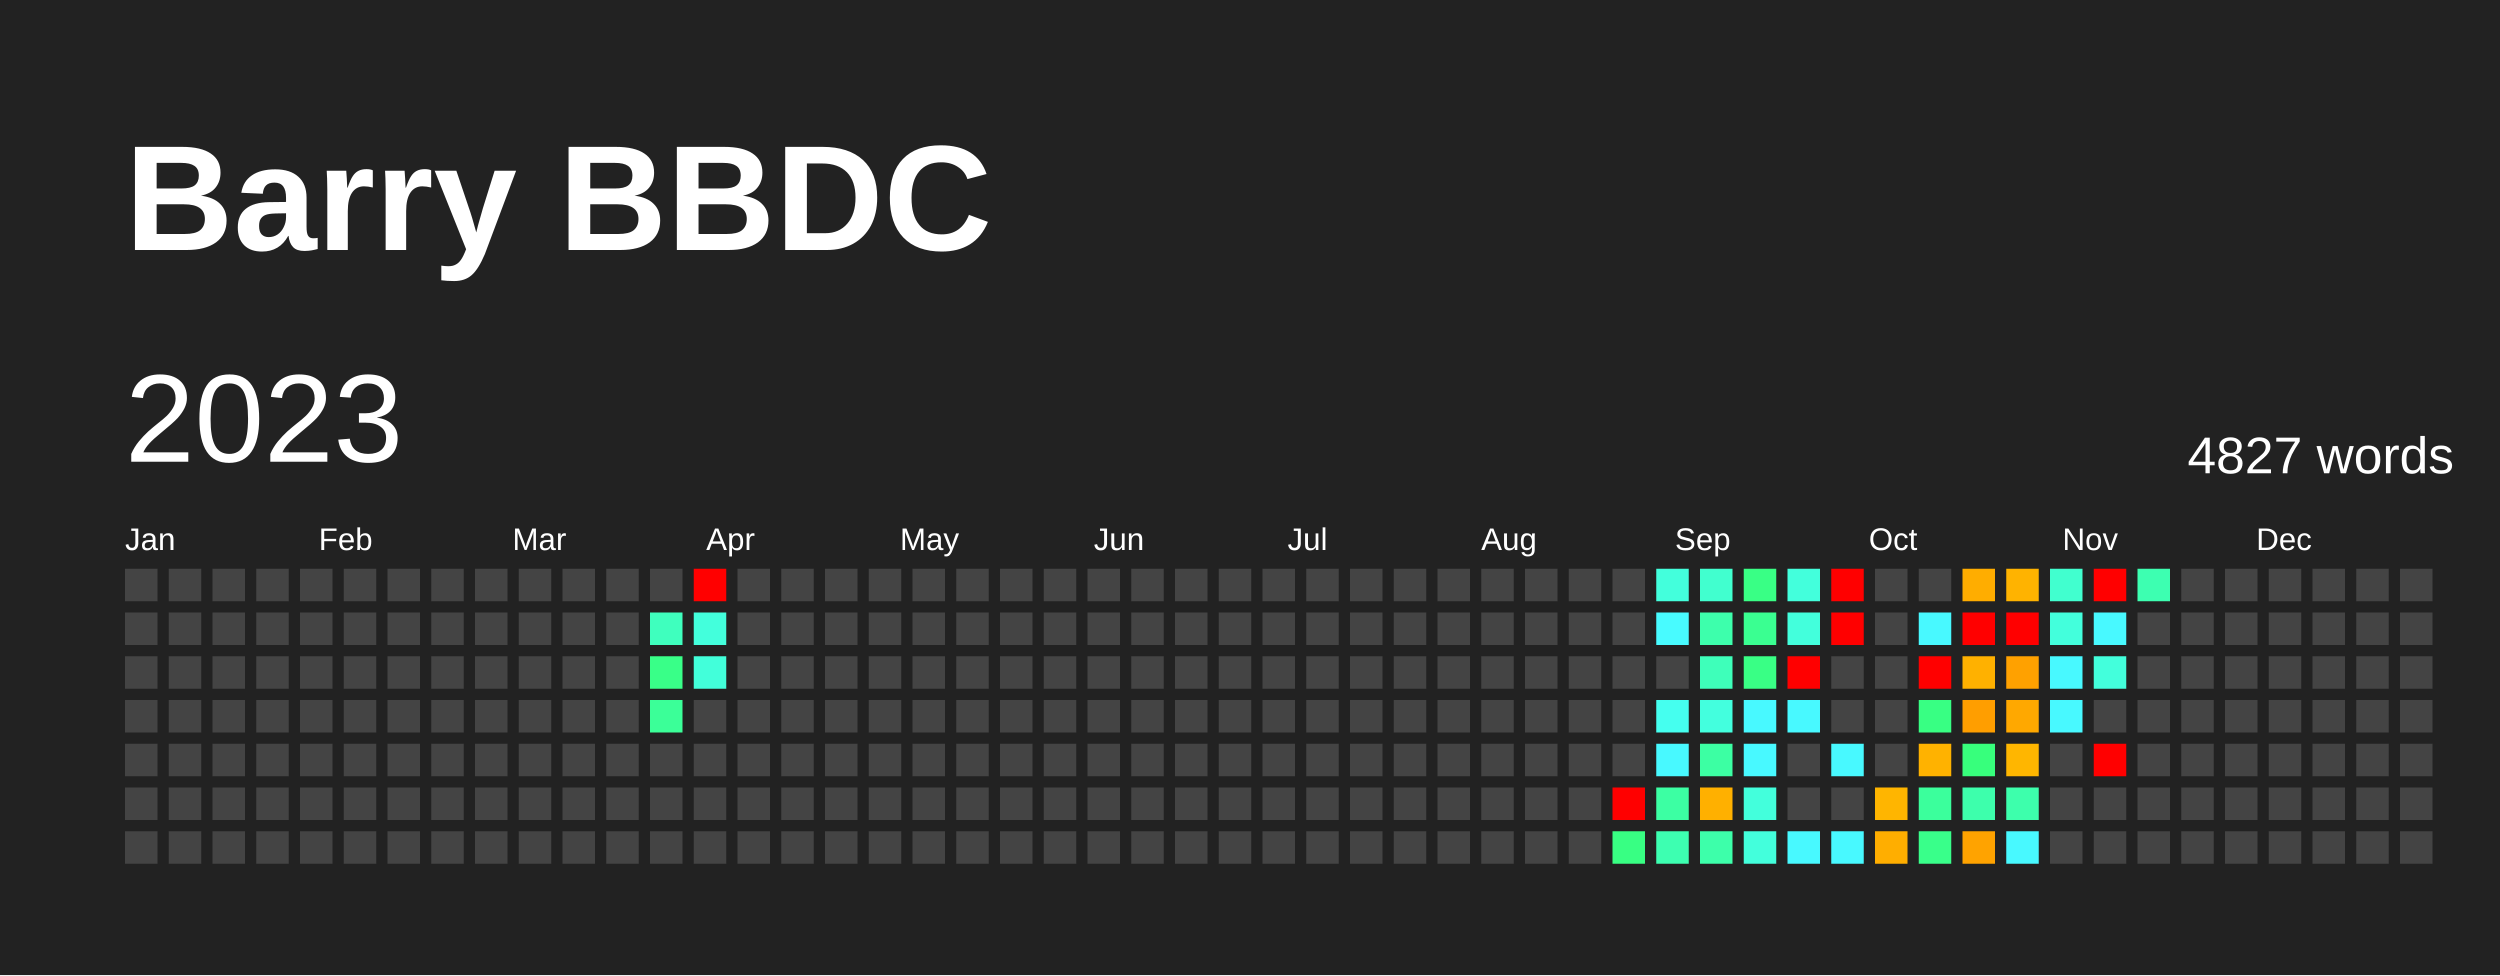
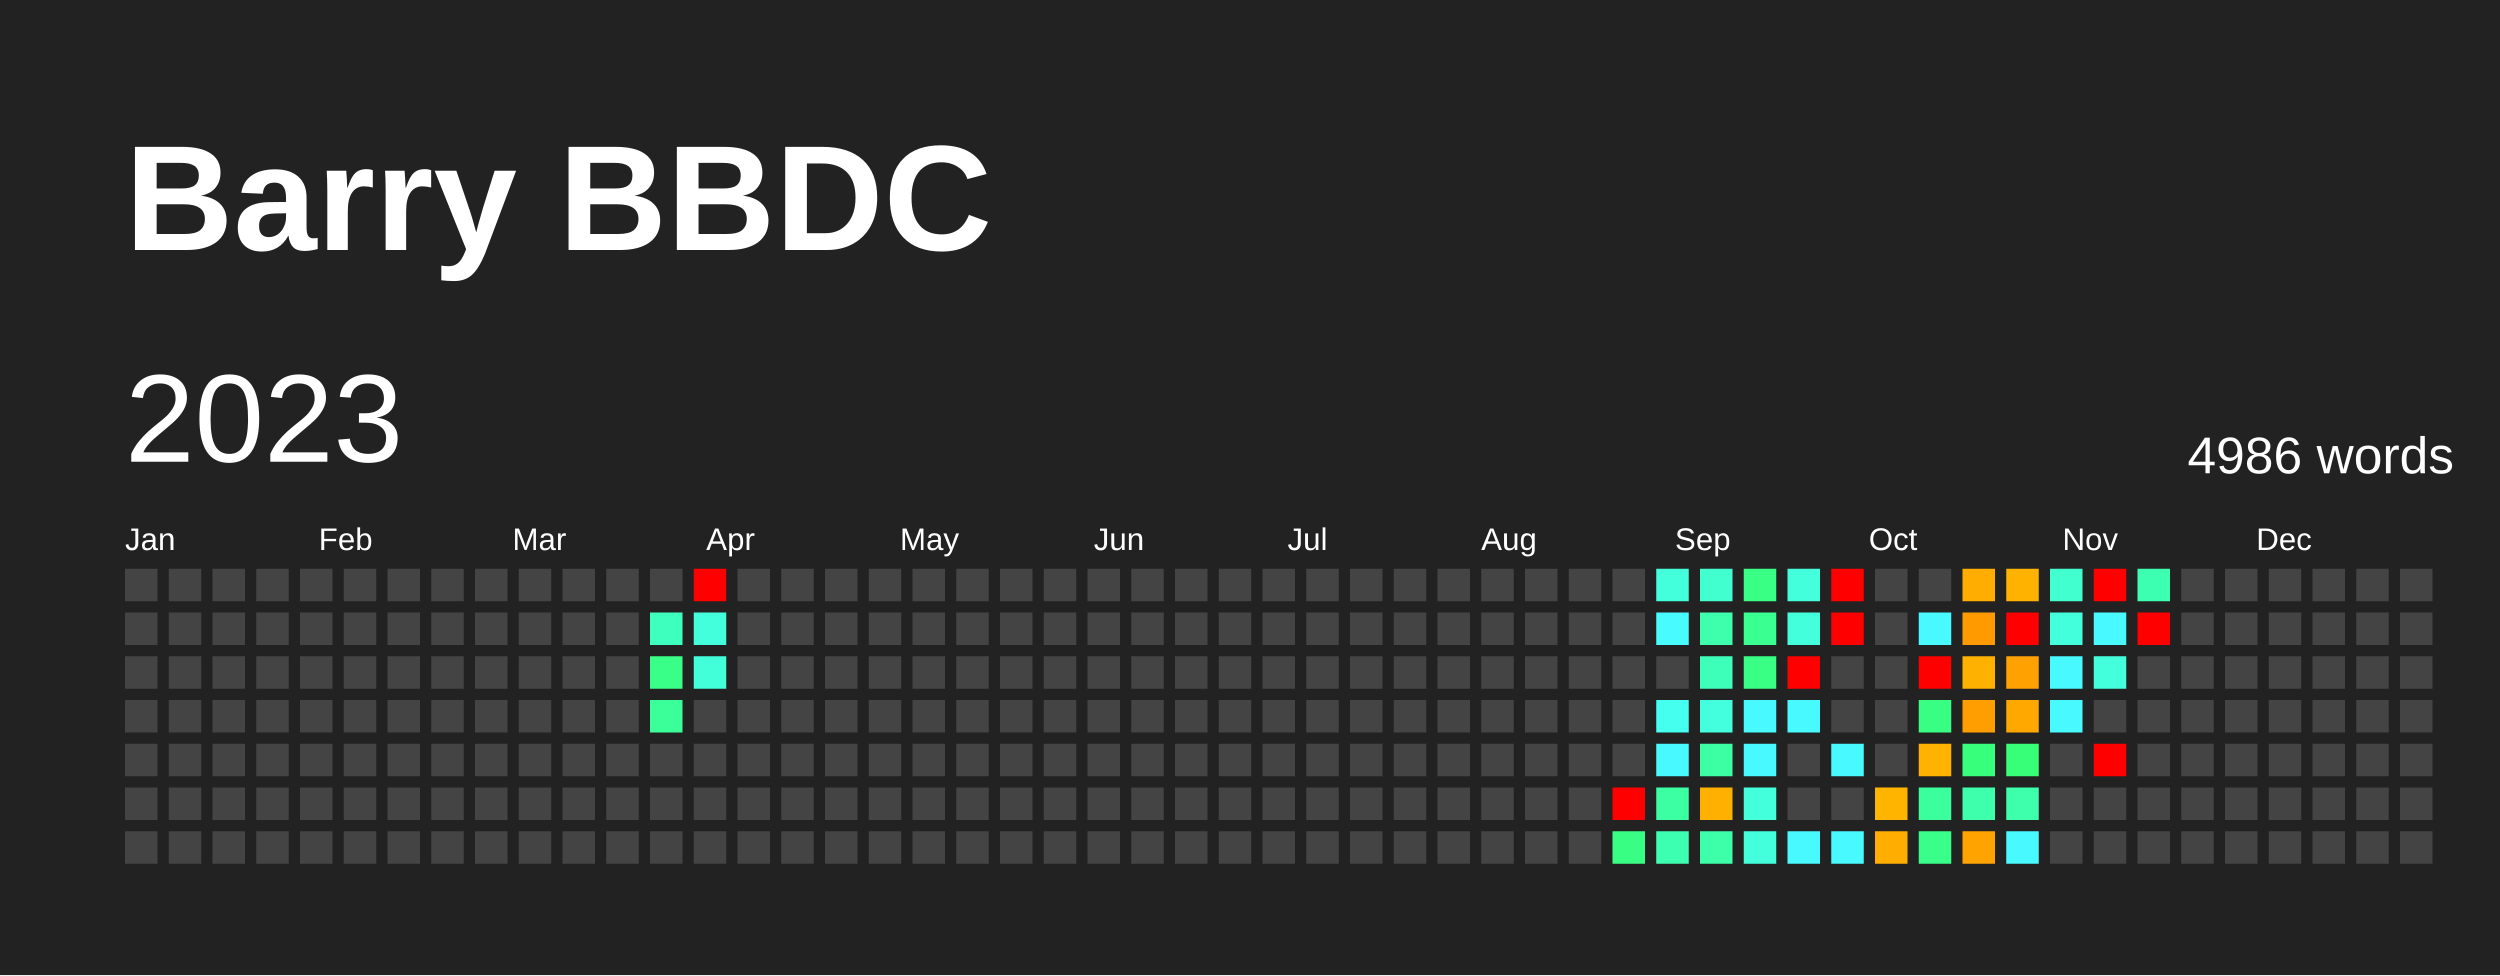
<svg xmlns="http://www.w3.org/2000/svg" baseProfile="full" height="78mm" version="1.1" viewBox="0,0,200,78" width="200mm">
  <defs />
  <rect fill="#222222" height="78" width="200" x="0" y="0" />
  <text fill="#FFFFFF" style="font-size:12px; font-family:Arial; font-weight:bold;" x="10" y="20">Barry BBDC</text>
  <text dominant-baseline="hanging" fill="#FFFFFF" style="font-size:10.0px; font-family:Arial;" x="10" y="30">2023</text>
-   <text dominant-baseline="hanging" fill="#FFFFFF" style="font-size:4.125px; font-family:Arial;" x="175" y="35">4827 words</text>
+   <text dominant-baseline="hanging" fill="#FFFFFF" style="font-size:4.125px; font-family:Arial;" x="175" y="35">4986 words</text>
  <text fill="#FFFFFF" style="font-size:2.5px; font-family:Arial" x="10.0" y="44">Jan</text>
  <text fill="#FFFFFF" style="font-size:2.5px; font-family:Arial" x="25.5" y="44">Feb</text>
  <text fill="#FFFFFF" style="font-size:2.5px; font-family:Arial" x="41.0" y="44">Mar</text>
  <text fill="#FFFFFF" style="font-size:2.5px; font-family:Arial" x="56.5" y="44">Apr</text>
  <text fill="#FFFFFF" style="font-size:2.5px; font-family:Arial" x="72.0" y="44">May</text>
  <text fill="#FFFFFF" style="font-size:2.5px; font-family:Arial" x="87.5" y="44">Jun</text>
  <text fill="#FFFFFF" style="font-size:2.5px; font-family:Arial" x="103.0" y="44">Jul</text>
  <text fill="#FFFFFF" style="font-size:2.5px; font-family:Arial" x="118.5" y="44">Aug</text>
  <text fill="#FFFFFF" style="font-size:2.5px; font-family:Arial" x="134.0" y="44">Sep</text>
  <text fill="#FFFFFF" style="font-size:2.5px; font-family:Arial" x="149.5" y="44">Oct</text>
  <text fill="#FFFFFF" style="font-size:2.5px; font-family:Arial" x="165.0" y="44">Nov</text>
  <text fill="#FFFFFF" style="font-size:2.5px; font-family:Arial" x="180.5" y="44">Dec</text>
  <rect fill="#444444" height="2.6" width="2.6" x="10.0" y="45.5" />
  <rect fill="#444444" height="2.6" width="2.6" x="10.0" y="49.0" />
  <rect fill="#444444" height="2.6" width="2.6" x="10.0" y="52.5" />
  <rect fill="#444444" height="2.6" width="2.6" x="10.0" y="56.0" />
  <rect fill="#444444" height="2.6" width="2.6" x="10.0" y="59.5" />
  <rect fill="#444444" height="2.6" width="2.6" x="10.0" y="63.0" />
  <rect fill="#444444" height="2.6" width="2.6" x="10.0" y="66.5" />
  <rect fill="#444444" height="2.6" width="2.6" x="13.5" y="45.5" />
  <rect fill="#444444" height="2.6" width="2.6" x="13.5" y="49.0" />
  <rect fill="#444444" height="2.6" width="2.6" x="13.5" y="52.5" />
  <rect fill="#444444" height="2.6" width="2.6" x="13.5" y="56.0" />
  <rect fill="#444444" height="2.6" width="2.6" x="13.5" y="59.5" />
  <rect fill="#444444" height="2.6" width="2.6" x="13.5" y="63.0" />
  <rect fill="#444444" height="2.6" width="2.6" x="13.5" y="66.5" />
  <rect fill="#444444" height="2.6" width="2.6" x="17.0" y="45.5" />
  <rect fill="#444444" height="2.6" width="2.6" x="17.0" y="49.0" />
  <rect fill="#444444" height="2.6" width="2.6" x="17.0" y="52.5" />
  <rect fill="#444444" height="2.6" width="2.6" x="17.0" y="56.0" />
  <rect fill="#444444" height="2.6" width="2.6" x="17.0" y="59.5" />
  <rect fill="#444444" height="2.6" width="2.6" x="17.0" y="63.0" />
  <rect fill="#444444" height="2.6" width="2.6" x="17.0" y="66.5" />
  <rect fill="#444444" height="2.6" width="2.6" x="20.5" y="45.5" />
  <rect fill="#444444" height="2.6" width="2.6" x="20.5" y="49.0" />
  <rect fill="#444444" height="2.6" width="2.6" x="20.5" y="52.5" />
  <rect fill="#444444" height="2.6" width="2.6" x="20.5" y="56.0" />
  <rect fill="#444444" height="2.6" width="2.6" x="20.5" y="59.5" />
  <rect fill="#444444" height="2.6" width="2.6" x="20.5" y="63.0" />
  <rect fill="#444444" height="2.6" width="2.6" x="20.5" y="66.5" />
  <rect fill="#444444" height="2.6" width="2.6" x="24.0" y="45.5" />
  <rect fill="#444444" height="2.6" width="2.6" x="24.0" y="49.0" />
  <rect fill="#444444" height="2.6" width="2.6" x="24.0" y="52.5" />
  <rect fill="#444444" height="2.6" width="2.6" x="24.0" y="56.0" />
  <rect fill="#444444" height="2.6" width="2.6" x="24.0" y="59.5" />
  <rect fill="#444444" height="2.6" width="2.6" x="24.0" y="63.0" />
  <rect fill="#444444" height="2.6" width="2.6" x="24.0" y="66.5" />
  <rect fill="#444444" height="2.6" width="2.6" x="27.5" y="45.5" />
  <rect fill="#444444" height="2.6" width="2.6" x="27.5" y="49.0" />
  <rect fill="#444444" height="2.6" width="2.6" x="27.5" y="52.5" />
  <rect fill="#444444" height="2.6" width="2.6" x="27.5" y="56.0" />
  <rect fill="#444444" height="2.6" width="2.6" x="27.5" y="59.5" />
  <rect fill="#444444" height="2.6" width="2.6" x="27.5" y="63.0" />
  <rect fill="#444444" height="2.6" width="2.6" x="27.5" y="66.5" />
  <rect fill="#444444" height="2.6" width="2.6" x="31.0" y="45.5" />
  <rect fill="#444444" height="2.6" width="2.6" x="31.0" y="49.0" />
  <rect fill="#444444" height="2.6" width="2.6" x="31.0" y="52.5" />
  <rect fill="#444444" height="2.6" width="2.6" x="31.0" y="56.0" />
  <rect fill="#444444" height="2.6" width="2.6" x="31.0" y="59.5" />
  <rect fill="#444444" height="2.6" width="2.6" x="31.0" y="63.0" />
  <rect fill="#444444" height="2.6" width="2.6" x="31.0" y="66.5" />
  <rect fill="#444444" height="2.6" width="2.6" x="34.5" y="45.5" />
  <rect fill="#444444" height="2.6" width="2.6" x="34.5" y="49.0" />
  <rect fill="#444444" height="2.6" width="2.6" x="34.5" y="52.5" />
  <rect fill="#444444" height="2.6" width="2.6" x="34.5" y="56.0" />
  <rect fill="#444444" height="2.6" width="2.6" x="34.5" y="59.5" />
  <rect fill="#444444" height="2.6" width="2.6" x="34.5" y="63.0" />
  <rect fill="#444444" height="2.6" width="2.6" x="34.5" y="66.5" />
  <rect fill="#444444" height="2.6" width="2.6" x="38.0" y="45.5" />
  <rect fill="#444444" height="2.6" width="2.6" x="38.0" y="49.0" />
  <rect fill="#444444" height="2.6" width="2.6" x="38.0" y="52.5" />
  <rect fill="#444444" height="2.6" width="2.6" x="38.0" y="56.0" />
  <rect fill="#444444" height="2.6" width="2.6" x="38.0" y="59.5" />
  <rect fill="#444444" height="2.6" width="2.6" x="38.0" y="63.0" />
  <rect fill="#444444" height="2.6" width="2.6" x="38.0" y="66.5" />
  <rect fill="#444444" height="2.6" width="2.6" x="41.5" y="45.5" />
  <rect fill="#444444" height="2.6" width="2.6" x="41.5" y="49.0" />
  <rect fill="#444444" height="2.6" width="2.6" x="41.5" y="52.5" />
  <rect fill="#444444" height="2.6" width="2.6" x="41.5" y="56.0" />
  <rect fill="#444444" height="2.6" width="2.6" x="41.5" y="59.5" />
  <rect fill="#444444" height="2.6" width="2.6" x="41.5" y="63.0" />
  <rect fill="#444444" height="2.6" width="2.6" x="41.5" y="66.5" />
  <rect fill="#444444" height="2.6" width="2.6" x="45.0" y="45.5" />
  <rect fill="#444444" height="2.6" width="2.6" x="45.0" y="49.0" />
  <rect fill="#444444" height="2.6" width="2.6" x="45.0" y="52.5" />
  <rect fill="#444444" height="2.6" width="2.6" x="45.0" y="56.0" />
  <rect fill="#444444" height="2.6" width="2.6" x="45.0" y="59.5" />
  <rect fill="#444444" height="2.6" width="2.6" x="45.0" y="63.0" />
  <rect fill="#444444" height="2.6" width="2.6" x="45.0" y="66.5" />
  <rect fill="#444444" height="2.6" width="2.6" x="48.5" y="45.5" />
  <rect fill="#444444" height="2.6" width="2.6" x="48.5" y="49.0" />
  <rect fill="#444444" height="2.6" width="2.6" x="48.5" y="52.5" />
  <rect fill="#444444" height="2.6" width="2.6" x="48.5" y="56.0" />
  <rect fill="#444444" height="2.6" width="2.6" x="48.5" y="59.5" />
  <rect fill="#444444" height="2.6" width="2.6" x="48.5" y="63.0" />
  <rect fill="#444444" height="2.6" width="2.6" x="48.5" y="66.5" />
  <rect fill="#444444" height="2.6" width="2.6" x="52.0" y="45.5" />
  <rect fill="#3fffbe" height="2.6" width="2.6" x="52.0" y="49.0" />
  <rect fill="#39ff88" height="2.6" width="2.6" x="52.0" y="52.5" />
  <rect fill="#3bff98" height="2.6" width="2.6" x="52.0" y="56.0" />
  <rect fill="#444444" height="2.6" width="2.6" x="52.0" y="59.5" />
  <rect fill="#444444" height="2.6" width="2.6" x="52.0" y="63.0" />
  <rect fill="#444444" height="2.6" width="2.6" x="52.0" y="66.5" />
  <rect fill="red" height="2.6" width="2.6" x="55.5" y="45.5" />
  <rect fill="#43ffdc" height="2.6" width="2.6" x="55.5" y="49.0" />
  <rect fill="#42ffda" height="2.6" width="2.6" x="55.5" y="52.5" />
  <rect fill="#444444" height="2.6" width="2.6" x="55.5" y="56.0" />
  <rect fill="#444444" height="2.6" width="2.6" x="55.5" y="59.5" />
  <rect fill="#444444" height="2.6" width="2.6" x="55.5" y="63.0" />
  <rect fill="#444444" height="2.6" width="2.6" x="55.5" y="66.5" />
  <rect fill="#444444" height="2.6" width="2.6" x="59.0" y="45.5" />
  <rect fill="#444444" height="2.6" width="2.6" x="59.0" y="49.0" />
  <rect fill="#444444" height="2.6" width="2.6" x="59.0" y="52.5" />
  <rect fill="#444444" height="2.6" width="2.6" x="59.0" y="56.0" />
  <rect fill="#444444" height="2.6" width="2.6" x="59.0" y="59.5" />
  <rect fill="#444444" height="2.6" width="2.6" x="59.0" y="63.0" />
  <rect fill="#444444" height="2.6" width="2.6" x="59.0" y="66.5" />
  <rect fill="#444444" height="2.6" width="2.6" x="62.5" y="45.5" />
  <rect fill="#444444" height="2.6" width="2.6" x="62.5" y="49.0" />
  <rect fill="#444444" height="2.6" width="2.6" x="62.5" y="52.5" />
  <rect fill="#444444" height="2.6" width="2.6" x="62.5" y="56.0" />
  <rect fill="#444444" height="2.6" width="2.6" x="62.5" y="59.5" />
  <rect fill="#444444" height="2.6" width="2.6" x="62.5" y="63.0" />
  <rect fill="#444444" height="2.6" width="2.6" x="62.5" y="66.5" />
  <rect fill="#444444" height="2.6" width="2.6" x="66.0" y="45.5" />
  <rect fill="#444444" height="2.6" width="2.6" x="66.0" y="49.0" />
  <rect fill="#444444" height="2.6" width="2.6" x="66.0" y="52.5" />
  <rect fill="#444444" height="2.6" width="2.6" x="66.0" y="56.0" />
  <rect fill="#444444" height="2.6" width="2.6" x="66.0" y="59.5" />
  <rect fill="#444444" height="2.6" width="2.6" x="66.0" y="63.0" />
  <rect fill="#444444" height="2.6" width="2.6" x="66.0" y="66.5" />
  <rect fill="#444444" height="2.6" width="2.6" x="69.5" y="45.5" />
  <rect fill="#444444" height="2.6" width="2.6" x="69.5" y="49.0" />
  <rect fill="#444444" height="2.6" width="2.6" x="69.5" y="52.5" />
  <rect fill="#444444" height="2.6" width="2.6" x="69.5" y="56.0" />
  <rect fill="#444444" height="2.6" width="2.6" x="69.5" y="59.5" />
  <rect fill="#444444" height="2.6" width="2.6" x="69.5" y="63.0" />
  <rect fill="#444444" height="2.6" width="2.6" x="69.5" y="66.5" />
  <rect fill="#444444" height="2.6" width="2.6" x="73.0" y="45.5" />
  <rect fill="#444444" height="2.6" width="2.6" x="73.0" y="49.0" />
  <rect fill="#444444" height="2.6" width="2.6" x="73.0" y="52.5" />
  <rect fill="#444444" height="2.6" width="2.6" x="73.0" y="56.0" />
  <rect fill="#444444" height="2.6" width="2.6" x="73.0" y="59.5" />
  <rect fill="#444444" height="2.6" width="2.6" x="73.0" y="63.0" />
  <rect fill="#444444" height="2.6" width="2.6" x="73.0" y="66.5" />
  <rect fill="#444444" height="2.6" width="2.6" x="76.5" y="45.5" />
  <rect fill="#444444" height="2.6" width="2.6" x="76.5" y="49.0" />
  <rect fill="#444444" height="2.6" width="2.6" x="76.5" y="52.5" />
  <rect fill="#444444" height="2.6" width="2.6" x="76.5" y="56.0" />
  <rect fill="#444444" height="2.6" width="2.6" x="76.5" y="59.5" />
  <rect fill="#444444" height="2.6" width="2.6" x="76.5" y="63.0" />
  <rect fill="#444444" height="2.6" width="2.6" x="76.5" y="66.5" />
  <rect fill="#444444" height="2.6" width="2.6" x="80.0" y="45.5" />
  <rect fill="#444444" height="2.6" width="2.6" x="80.0" y="49.0" />
  <rect fill="#444444" height="2.6" width="2.6" x="80.0" y="52.5" />
  <rect fill="#444444" height="2.6" width="2.6" x="80.0" y="56.0" />
  <rect fill="#444444" height="2.6" width="2.6" x="80.0" y="59.5" />
  <rect fill="#444444" height="2.6" width="2.6" x="80.0" y="63.0" />
  <rect fill="#444444" height="2.6" width="2.6" x="80.0" y="66.5" />
  <rect fill="#444444" height="2.6" width="2.6" x="83.5" y="45.5" />
  <rect fill="#444444" height="2.6" width="2.6" x="83.5" y="49.0" />
  <rect fill="#444444" height="2.6" width="2.6" x="83.5" y="52.5" />
  <rect fill="#444444" height="2.6" width="2.6" x="83.5" y="56.0" />
  <rect fill="#444444" height="2.6" width="2.6" x="83.5" y="59.5" />
  <rect fill="#444444" height="2.6" width="2.6" x="83.5" y="63.0" />
  <rect fill="#444444" height="2.6" width="2.6" x="83.5" y="66.5" />
  <rect fill="#444444" height="2.6" width="2.6" x="87.0" y="45.5" />
  <rect fill="#444444" height="2.6" width="2.6" x="87.0" y="49.0" />
  <rect fill="#444444" height="2.6" width="2.6" x="87.0" y="52.5" />
  <rect fill="#444444" height="2.6" width="2.6" x="87.0" y="56.0" />
  <rect fill="#444444" height="2.6" width="2.6" x="87.0" y="59.5" />
  <rect fill="#444444" height="2.6" width="2.6" x="87.0" y="63.0" />
  <rect fill="#444444" height="2.6" width="2.6" x="87.0" y="66.5" />
  <rect fill="#444444" height="2.6" width="2.6" x="90.5" y="45.5" />
  <rect fill="#444444" height="2.6" width="2.6" x="90.5" y="49.0" />
  <rect fill="#444444" height="2.6" width="2.6" x="90.5" y="52.5" />
  <rect fill="#444444" height="2.6" width="2.6" x="90.5" y="56.0" />
  <rect fill="#444444" height="2.6" width="2.6" x="90.5" y="59.5" />
  <rect fill="#444444" height="2.6" width="2.6" x="90.5" y="63.0" />
  <rect fill="#444444" height="2.6" width="2.6" x="90.5" y="66.5" />
  <rect fill="#444444" height="2.6" width="2.6" x="94.0" y="45.5" />
  <rect fill="#444444" height="2.6" width="2.6" x="94.0" y="49.0" />
  <rect fill="#444444" height="2.6" width="2.6" x="94.0" y="52.5" />
  <rect fill="#444444" height="2.6" width="2.6" x="94.0" y="56.0" />
  <rect fill="#444444" height="2.6" width="2.6" x="94.0" y="59.5" />
  <rect fill="#444444" height="2.6" width="2.6" x="94.0" y="63.0" />
  <rect fill="#444444" height="2.6" width="2.6" x="94.0" y="66.5" />
  <rect fill="#444444" height="2.6" width="2.6" x="97.5" y="45.5" />
  <rect fill="#444444" height="2.6" width="2.6" x="97.5" y="49.0" />
  <rect fill="#444444" height="2.6" width="2.6" x="97.5" y="52.5" />
  <rect fill="#444444" height="2.6" width="2.6" x="97.5" y="56.0" />
  <rect fill="#444444" height="2.6" width="2.6" x="97.5" y="59.5" />
  <rect fill="#444444" height="2.6" width="2.6" x="97.5" y="63.0" />
  <rect fill="#444444" height="2.6" width="2.6" x="97.5" y="66.5" />
  <rect fill="#444444" height="2.6" width="2.6" x="101.0" y="45.5" />
  <rect fill="#444444" height="2.6" width="2.6" x="101.0" y="49.0" />
  <rect fill="#444444" height="2.6" width="2.6" x="101.0" y="52.5" />
  <rect fill="#444444" height="2.6" width="2.6" x="101.0" y="56.0" />
  <rect fill="#444444" height="2.6" width="2.6" x="101.0" y="59.5" />
  <rect fill="#444444" height="2.6" width="2.6" x="101.0" y="63.0" />
  <rect fill="#444444" height="2.6" width="2.6" x="101.0" y="66.5" />
  <rect fill="#444444" height="2.6" width="2.6" x="104.5" y="45.5" />
  <rect fill="#444444" height="2.6" width="2.6" x="104.5" y="49.0" />
  <rect fill="#444444" height="2.6" width="2.6" x="104.5" y="52.5" />
  <rect fill="#444444" height="2.6" width="2.6" x="104.5" y="56.0" />
  <rect fill="#444444" height="2.6" width="2.6" x="104.5" y="59.5" />
  <rect fill="#444444" height="2.6" width="2.6" x="104.5" y="63.0" />
  <rect fill="#444444" height="2.6" width="2.6" x="104.5" y="66.5" />
  <rect fill="#444444" height="2.6" width="2.6" x="108.0" y="45.5" />
  <rect fill="#444444" height="2.6" width="2.6" x="108.0" y="49.0" />
  <rect fill="#444444" height="2.6" width="2.6" x="108.0" y="52.5" />
  <rect fill="#444444" height="2.6" width="2.6" x="108.0" y="56.0" />
  <rect fill="#444444" height="2.6" width="2.6" x="108.0" y="59.5" />
  <rect fill="#444444" height="2.6" width="2.6" x="108.0" y="63.0" />
  <rect fill="#444444" height="2.6" width="2.6" x="108.0" y="66.5" />
  <rect fill="#444444" height="2.6" width="2.6" x="111.5" y="45.5" />
  <rect fill="#444444" height="2.6" width="2.6" x="111.5" y="49.0" />
  <rect fill="#444444" height="2.6" width="2.6" x="111.5" y="52.5" />
  <rect fill="#444444" height="2.6" width="2.6" x="111.5" y="56.0" />
  <rect fill="#444444" height="2.6" width="2.6" x="111.5" y="59.5" />
  <rect fill="#444444" height="2.6" width="2.6" x="111.5" y="63.0" />
  <rect fill="#444444" height="2.6" width="2.6" x="111.5" y="66.5" />
  <rect fill="#444444" height="2.6" width="2.6" x="115.0" y="45.5" />
  <rect fill="#444444" height="2.6" width="2.6" x="115.0" y="49.0" />
  <rect fill="#444444" height="2.6" width="2.6" x="115.0" y="52.5" />
  <rect fill="#444444" height="2.6" width="2.6" x="115.0" y="56.0" />
  <rect fill="#444444" height="2.6" width="2.6" x="115.0" y="59.5" />
  <rect fill="#444444" height="2.6" width="2.6" x="115.0" y="63.0" />
  <rect fill="#444444" height="2.6" width="2.6" x="115.0" y="66.5" />
  <rect fill="#444444" height="2.6" width="2.6" x="118.5" y="45.5" />
  <rect fill="#444444" height="2.6" width="2.6" x="118.5" y="49.0" />
  <rect fill="#444444" height="2.6" width="2.6" x="118.5" y="52.5" />
  <rect fill="#444444" height="2.6" width="2.6" x="118.5" y="56.0" />
  <rect fill="#444444" height="2.6" width="2.6" x="118.5" y="59.5" />
  <rect fill="#444444" height="2.6" width="2.6" x="118.5" y="63.0" />
  <rect fill="#444444" height="2.6" width="2.6" x="118.5" y="66.5" />
  <rect fill="#444444" height="2.6" width="2.6" x="122.0" y="45.5" />
  <rect fill="#444444" height="2.6" width="2.6" x="122.0" y="49.0" />
  <rect fill="#444444" height="2.6" width="2.6" x="122.0" y="52.5" />
  <rect fill="#444444" height="2.6" width="2.6" x="122.0" y="56.0" />
  <rect fill="#444444" height="2.6" width="2.6" x="122.0" y="59.5" />
  <rect fill="#444444" height="2.6" width="2.6" x="122.0" y="63.0" />
  <rect fill="#444444" height="2.6" width="2.6" x="122.0" y="66.5" />
  <rect fill="#444444" height="2.6" width="2.6" x="125.5" y="45.5" />
  <rect fill="#444444" height="2.6" width="2.6" x="125.5" y="49.0" />
  <rect fill="#444444" height="2.6" width="2.6" x="125.5" y="52.5" />
  <rect fill="#444444" height="2.6" width="2.6" x="125.5" y="56.0" />
  <rect fill="#444444" height="2.6" width="2.6" x="125.5" y="59.5" />
  <rect fill="#444444" height="2.6" width="2.6" x="125.5" y="63.0" />
  <rect fill="#444444" height="2.6" width="2.6" x="125.5" y="66.5" />
  <rect fill="#444444" height="2.6" width="2.6" x="129.0" y="45.5" />
  <rect fill="#444444" height="2.6" width="2.6" x="129.0" y="49.0" />
  <rect fill="#444444" height="2.6" width="2.6" x="129.0" y="52.5" />
  <rect fill="#444444" height="2.6" width="2.6" x="129.0" y="56.0" />
  <rect fill="#444444" height="2.6" width="2.6" x="129.0" y="59.5" />
  <rect fill="red" height="2.6" width="2.6" x="129.0" y="63.0" />
  <rect fill="#38ff83" height="2.6" width="2.6" x="129.0" y="66.5" />
  <rect fill="#43ffdc" height="2.6" width="2.6" x="132.5" y="45.5" />
  <rect fill="#48fbff" height="2.6" width="2.6" x="132.5" y="49.0" />
  <rect fill="#444444" height="2.6" width="2.6" x="132.5" y="52.5" />
  <rect fill="#45ffef" height="2.6" width="2.6" x="132.5" y="56.0" />
  <rect fill="#48f9ff" height="2.6" width="2.6" x="132.5" y="59.5" />
  <rect fill="#3cffa3" height="2.6" width="2.6" x="132.5" y="63.0" />
  <rect fill="#3dffb1" height="2.6" width="2.6" x="132.5" y="66.5" />
  <rect fill="#41ffcf" height="2.6" width="2.6" x="136.0" y="45.5" />
  <rect fill="#3dffac" height="2.6" width="2.6" x="136.0" y="49.0" />
  <rect fill="#3effba" height="2.6" width="2.6" x="136.0" y="52.5" />
  <rect fill="#43ffde" height="2.6" width="2.6" x="136.0" y="56.0" />
  <rect fill="#3cffa3" height="2.6" width="2.6" x="136.0" y="59.5" />
  <rect fill="#ffb000" height="2.6" width="2.6" x="136.0" y="63.0" />
  <rect fill="#3dffaa" height="2.6" width="2.6" x="136.0" y="66.5" />
  <rect fill="#39ff85" height="2.6" width="2.6" x="139.5" y="45.5" />
  <rect fill="#3aff91" height="2.6" width="2.6" x="139.5" y="49.0" />
  <rect fill="#39ff85" height="2.6" width="2.6" x="139.5" y="52.5" />
  <rect fill="#48f9ff" height="2.6" width="2.6" x="139.5" y="56.0" />
  <rect fill="#48f9ff" height="2.6" width="2.6" x="139.5" y="59.5" />
  <rect fill="#43ffdc" height="2.6" width="2.6" x="139.5" y="63.0" />
  <rect fill="#43ffdc" height="2.6" width="2.6" x="139.5" y="66.5" />
  <rect fill="#43ffdc" height="2.6" width="2.6" x="143.0" y="45.5" />
  <rect fill="#43ffdc" height="2.6" width="2.6" x="143.0" y="49.0" />
  <rect fill="red" height="2.6" width="2.6" x="143.0" y="52.5" />
  <rect fill="#48f9ff" height="2.6" width="2.6" x="143.0" y="56.0" />
  <rect fill="#444444" height="2.6" width="2.6" x="143.0" y="59.5" />
  <rect fill="#444444" height="2.6" width="2.6" x="143.0" y="63.0" />
  <rect fill="#48f9ff" height="2.6" width="2.6" x="143.0" y="66.5" />
  <rect fill="red" height="2.6" width="2.6" x="146.5" y="45.5" />
  <rect fill="red" height="2.6" width="2.6" x="146.5" y="49.0" />
  <rect fill="#444444" height="2.6" width="2.6" x="146.5" y="52.5" />
  <rect fill="#444444" height="2.6" width="2.6" x="146.5" y="56.0" />
  <rect fill="#48f9ff" height="2.6" width="2.6" x="146.5" y="59.5" />
  <rect fill="#444444" height="2.6" width="2.6" x="146.5" y="63.0" />
  <rect fill="#48f9ff" height="2.6" width="2.6" x="146.5" y="66.5" />
  <rect fill="#444444" height="2.6" width="2.6" x="150.0" y="45.5" />
  <rect fill="#444444" height="2.6" width="2.6" x="150.0" y="49.0" />
  <rect fill="#444444" height="2.6" width="2.6" x="150.0" y="52.5" />
  <rect fill="#444444" height="2.6" width="2.6" x="150.0" y="56.0" />
  <rect fill="#444444" height="2.6" width="2.6" x="150.0" y="59.5" />
  <rect fill="#ffb500" height="2.6" width="2.6" x="150.0" y="63.0" />
  <rect fill="#ffae00" height="2.6" width="2.6" x="150.0" y="66.5" />
  <rect fill="#444444" height="2.6" width="2.6" x="153.5" y="45.5" />
  <rect fill="#48f9ff" height="2.6" width="2.6" x="153.5" y="49.0" />
  <rect fill="red" height="2.6" width="2.6" x="153.5" y="52.5" />
  <rect fill="#38ff83" height="2.6" width="2.6" x="153.5" y="56.0" />
  <rect fill="#ffb200" height="2.6" width="2.6" x="153.5" y="59.5" />
  <rect fill="#3bff9c" height="2.6" width="2.6" x="153.5" y="63.0" />
  <rect fill="#39ff8a" height="2.6" width="2.6" x="153.5" y="66.5" />
  <rect fill="#ffad00" height="2.6" width="2.6" x="157.0" y="45.5" />
-   <rect fill="red" height="2.6" width="2.6" x="157.0" y="49.0" />
+   <rect fill="#ff9b00" height="2.6" width="2.6" x="157.0" y="49.0" />
  <rect fill="#ffb100" height="2.6" width="2.6" x="157.0" y="52.5" />
  <rect fill="#ff9e00" height="2.6" width="2.6" x="157.0" y="56.0" />
  <rect fill="#37ff7c" height="2.6" width="2.6" x="157.0" y="59.5" />
  <rect fill="#3dffac" height="2.6" width="2.6" x="157.0" y="63.0" />
  <rect fill="#ffa300" height="2.6" width="2.6" x="157.0" y="66.5" />
  <rect fill="#ffb300" height="2.6" width="2.6" x="160.5" y="45.5" />
  <rect fill="red" height="2.6" width="2.6" x="160.5" y="49.0" />
  <rect fill="#ffa100" height="2.6" width="2.6" x="160.5" y="52.5" />
  <rect fill="#ffa800" height="2.6" width="2.6" x="160.5" y="56.0" />
-   <rect fill="#ffb600" height="2.6" width="2.6" x="160.5" y="59.5" />
+   <rect fill="#37ff77" height="2.6" width="2.6" x="160.5" y="59.5" />
  <rect fill="#3dffac" height="2.6" width="2.6" x="160.5" y="63.0" />
  <rect fill="#48f9ff" height="2.6" width="2.6" x="160.5" y="66.5" />
  <rect fill="#41ffcf" height="2.6" width="2.6" x="164.0" y="45.5" />
  <rect fill="#43ffdc" height="2.6" width="2.6" x="164.0" y="49.0" />
  <rect fill="#48f9ff" height="2.6" width="2.6" x="164.0" y="52.5" />
  <rect fill="#48f9ff" height="2.6" width="2.6" x="164.0" y="56.0" />
  <rect fill="#444444" height="2.6" width="2.6" x="164.0" y="59.5" />
  <rect fill="#444444" height="2.6" width="2.6" x="164.0" y="63.0" />
  <rect fill="#444444" height="2.6" width="2.6" x="164.0" y="66.5" />
  <rect fill="red" height="2.6" width="2.6" x="167.5" y="45.5" />
  <rect fill="#48f9ff" height="2.6" width="2.6" x="167.5" y="49.0" />
  <rect fill="#43ffdc" height="2.6" width="2.6" x="167.5" y="52.5" />
  <rect fill="#444444" height="2.6" width="2.6" x="167.5" y="56.0" />
  <rect fill="red" height="2.6" width="2.6" x="167.5" y="59.5" />
  <rect fill="#444444" height="2.6" width="2.6" x="167.5" y="63.0" />
  <rect fill="#444444" height="2.6" width="2.6" x="167.5" y="66.5" />
  <rect fill="#3dffb1" height="2.6" width="2.6" x="171.0" y="45.5" />
-   <rect fill="#444444" height="2.6" width="2.6" x="171.0" y="49.0" />
+   <rect fill="red" height="2.6" width="2.6" x="171.0" y="49.0" />
  <rect fill="#444444" height="2.6" width="2.6" x="171.0" y="52.5" />
  <rect fill="#444444" height="2.6" width="2.6" x="171.0" y="56.0" />
  <rect fill="#444444" height="2.6" width="2.6" x="171.0" y="59.5" />
  <rect fill="#444444" height="2.6" width="2.6" x="171.0" y="63.0" />
  <rect fill="#444444" height="2.6" width="2.6" x="171.0" y="66.5" />
  <rect fill="#444444" height="2.6" width="2.6" x="174.5" y="45.5" />
  <rect fill="#444444" height="2.6" width="2.6" x="174.5" y="49.0" />
  <rect fill="#444444" height="2.6" width="2.6" x="174.5" y="52.5" />
  <rect fill="#444444" height="2.6" width="2.6" x="174.5" y="56.0" />
  <rect fill="#444444" height="2.6" width="2.6" x="174.5" y="59.5" />
  <rect fill="#444444" height="2.6" width="2.6" x="174.5" y="63.0" />
  <rect fill="#444444" height="2.6" width="2.6" x="174.5" y="66.5" />
  <rect fill="#444444" height="2.6" width="2.6" x="178.0" y="45.5" />
  <rect fill="#444444" height="2.6" width="2.6" x="178.0" y="49.0" />
  <rect fill="#444444" height="2.6" width="2.6" x="178.0" y="52.5" />
  <rect fill="#444444" height="2.6" width="2.6" x="178.0" y="56.0" />
  <rect fill="#444444" height="2.6" width="2.6" x="178.0" y="59.5" />
  <rect fill="#444444" height="2.6" width="2.6" x="178.0" y="63.0" />
  <rect fill="#444444" height="2.6" width="2.6" x="178.0" y="66.5" />
  <rect fill="#444444" height="2.6" width="2.6" x="181.5" y="45.5" />
  <rect fill="#444444" height="2.6" width="2.6" x="181.5" y="49.0" />
  <rect fill="#444444" height="2.6" width="2.6" x="181.5" y="52.5" />
  <rect fill="#444444" height="2.6" width="2.6" x="181.5" y="56.0" />
  <rect fill="#444444" height="2.6" width="2.6" x="181.5" y="59.5" />
  <rect fill="#444444" height="2.6" width="2.6" x="181.5" y="63.0" />
  <rect fill="#444444" height="2.6" width="2.6" x="181.5" y="66.5" />
  <rect fill="#444444" height="2.6" width="2.6" x="185.0" y="45.5" />
  <rect fill="#444444" height="2.6" width="2.6" x="185.0" y="49.0" />
  <rect fill="#444444" height="2.6" width="2.6" x="185.0" y="52.5" />
  <rect fill="#444444" height="2.6" width="2.6" x="185.0" y="56.0" />
  <rect fill="#444444" height="2.6" width="2.6" x="185.0" y="59.5" />
  <rect fill="#444444" height="2.6" width="2.6" x="185.0" y="63.0" />
  <rect fill="#444444" height="2.6" width="2.6" x="185.0" y="66.5" />
  <rect fill="#444444" height="2.6" width="2.6" x="188.5" y="45.5" />
  <rect fill="#444444" height="2.6" width="2.6" x="188.5" y="49.0" />
  <rect fill="#444444" height="2.6" width="2.6" x="188.5" y="52.5" />
  <rect fill="#444444" height="2.6" width="2.6" x="188.5" y="56.0" />
  <rect fill="#444444" height="2.6" width="2.6" x="188.5" y="59.5" />
  <rect fill="#444444" height="2.6" width="2.6" x="188.5" y="63.0" />
  <rect fill="#444444" height="2.6" width="2.6" x="188.5" y="66.5" />
  <rect fill="#444444" height="2.6" width="2.6" x="192.0" y="45.5" />
  <rect fill="#444444" height="2.6" width="2.6" x="192.0" y="49.0" />
  <rect fill="#444444" height="2.6" width="2.6" x="192.0" y="52.5" />
  <rect fill="#444444" height="2.6" width="2.6" x="192.0" y="56.0" />
  <rect fill="#444444" height="2.6" width="2.6" x="192.0" y="59.5" />
  <rect fill="#444444" height="2.6" width="2.6" x="192.0" y="63.0" />
  <rect fill="#444444" height="2.6" width="2.6" x="192.0" y="66.5" />
</svg>
